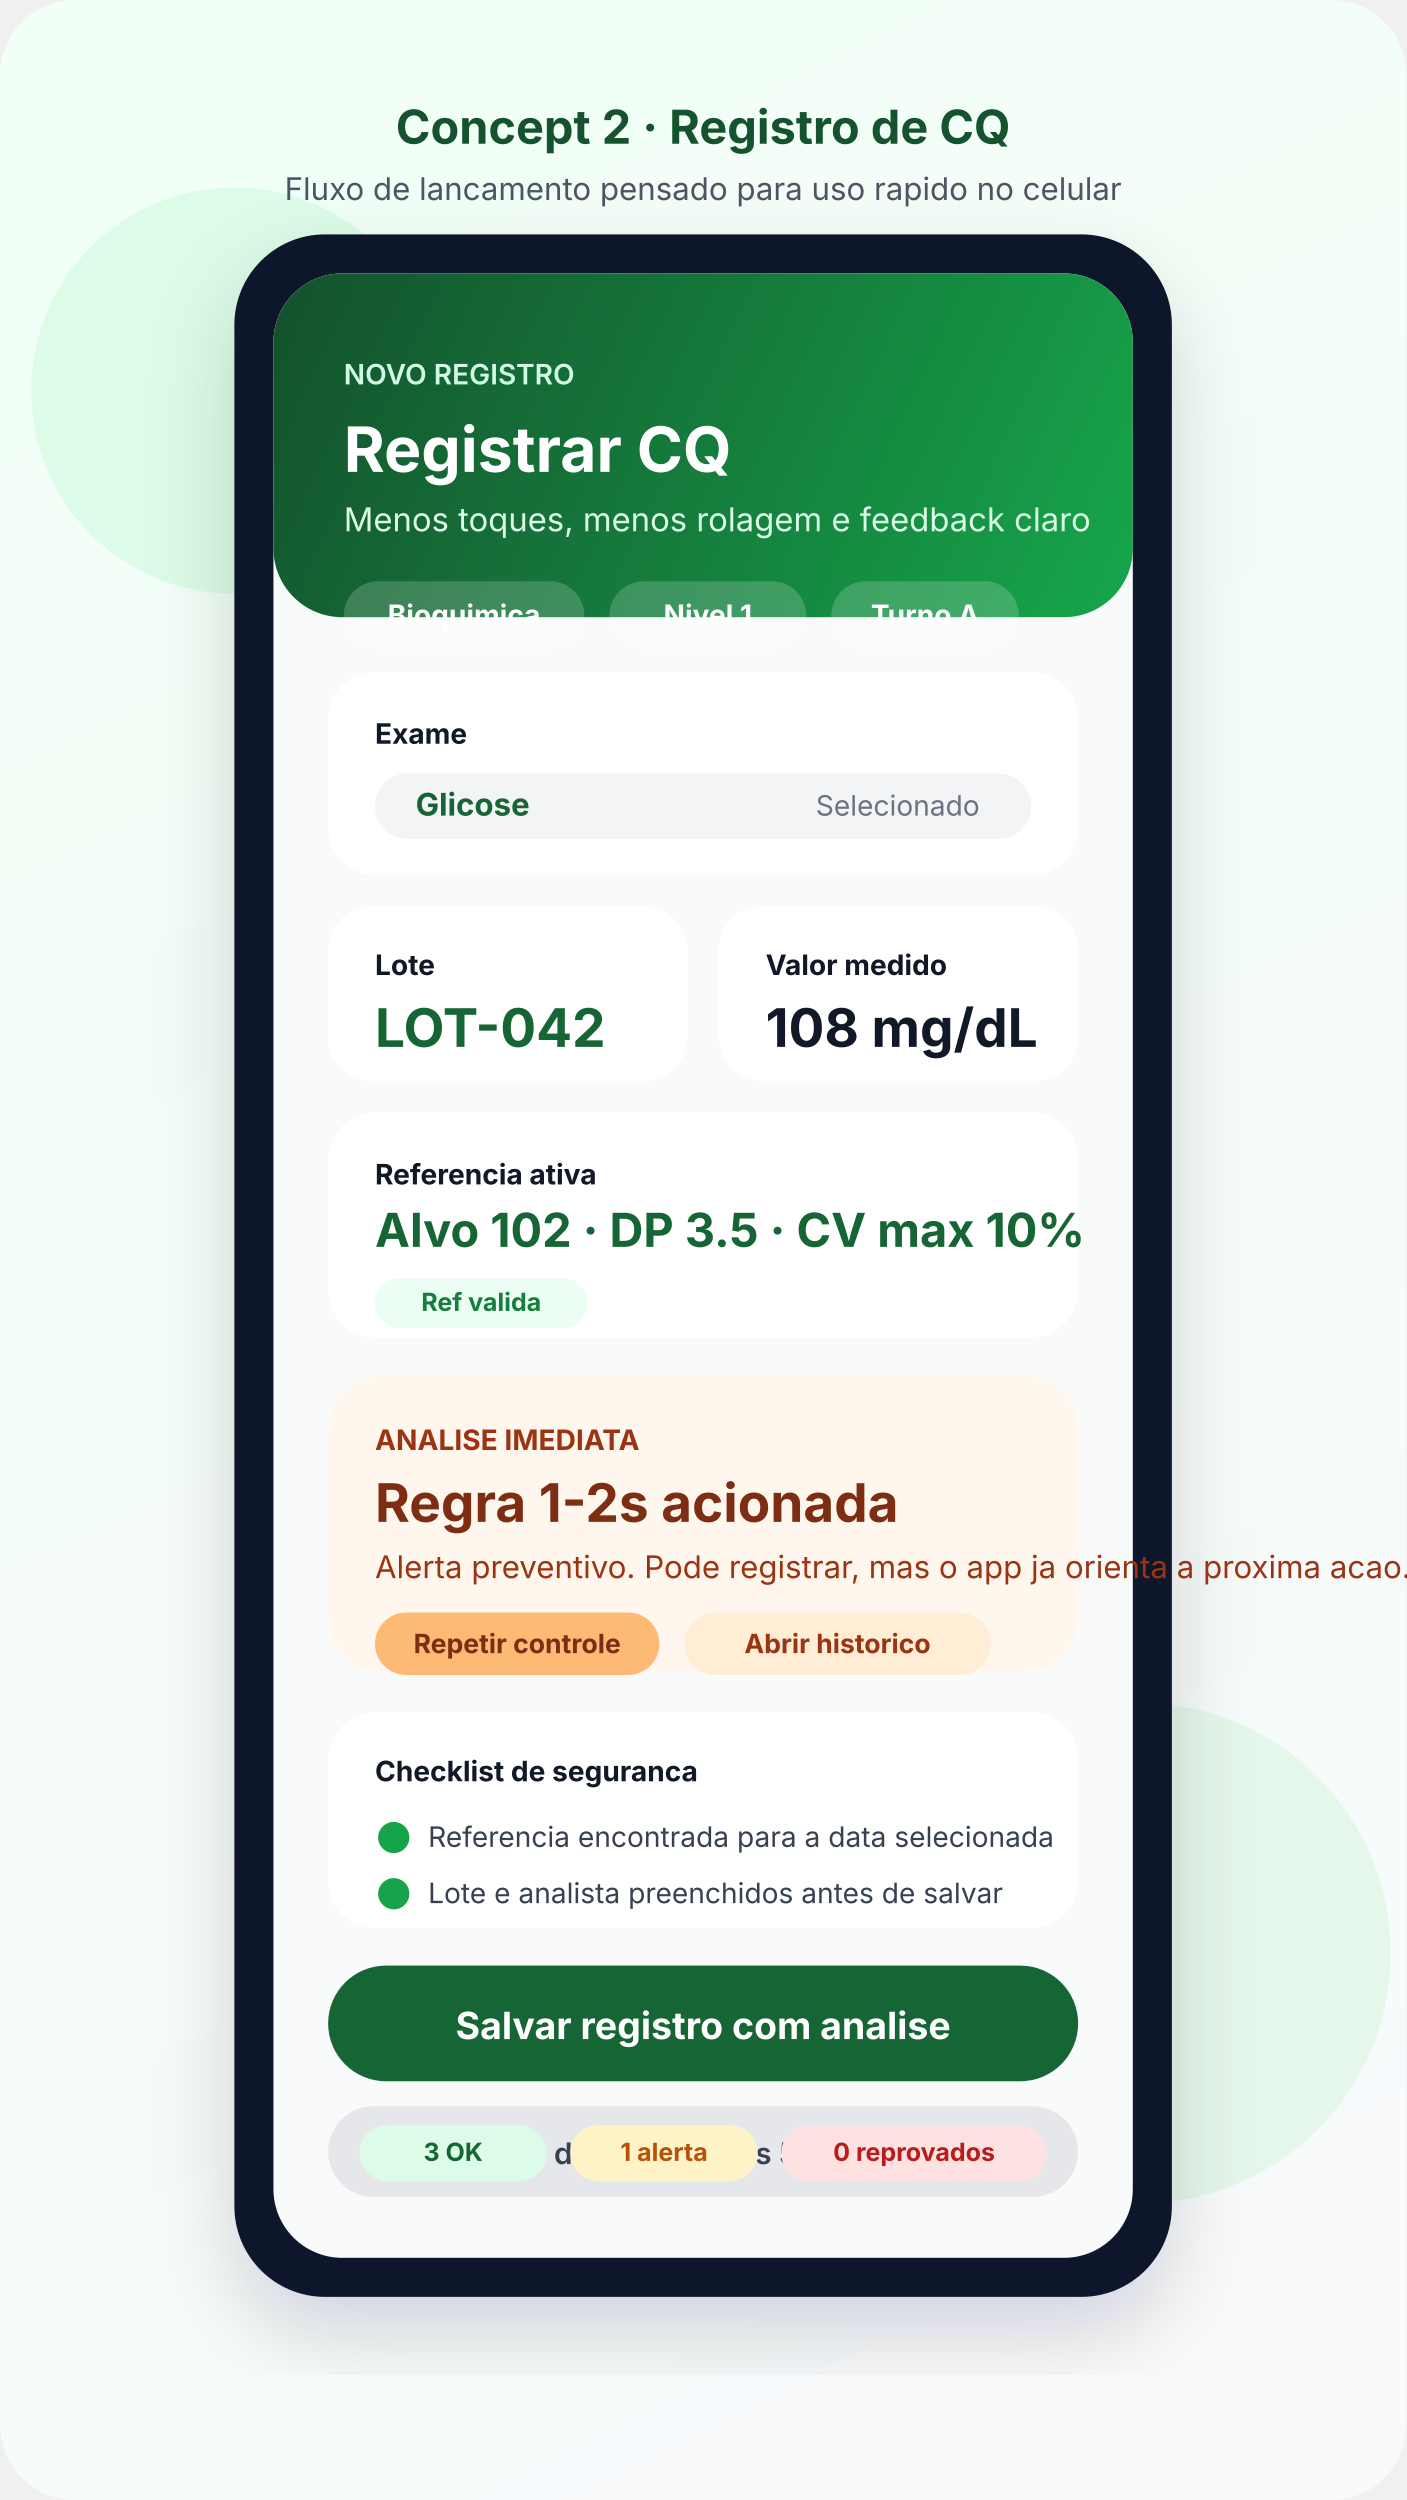
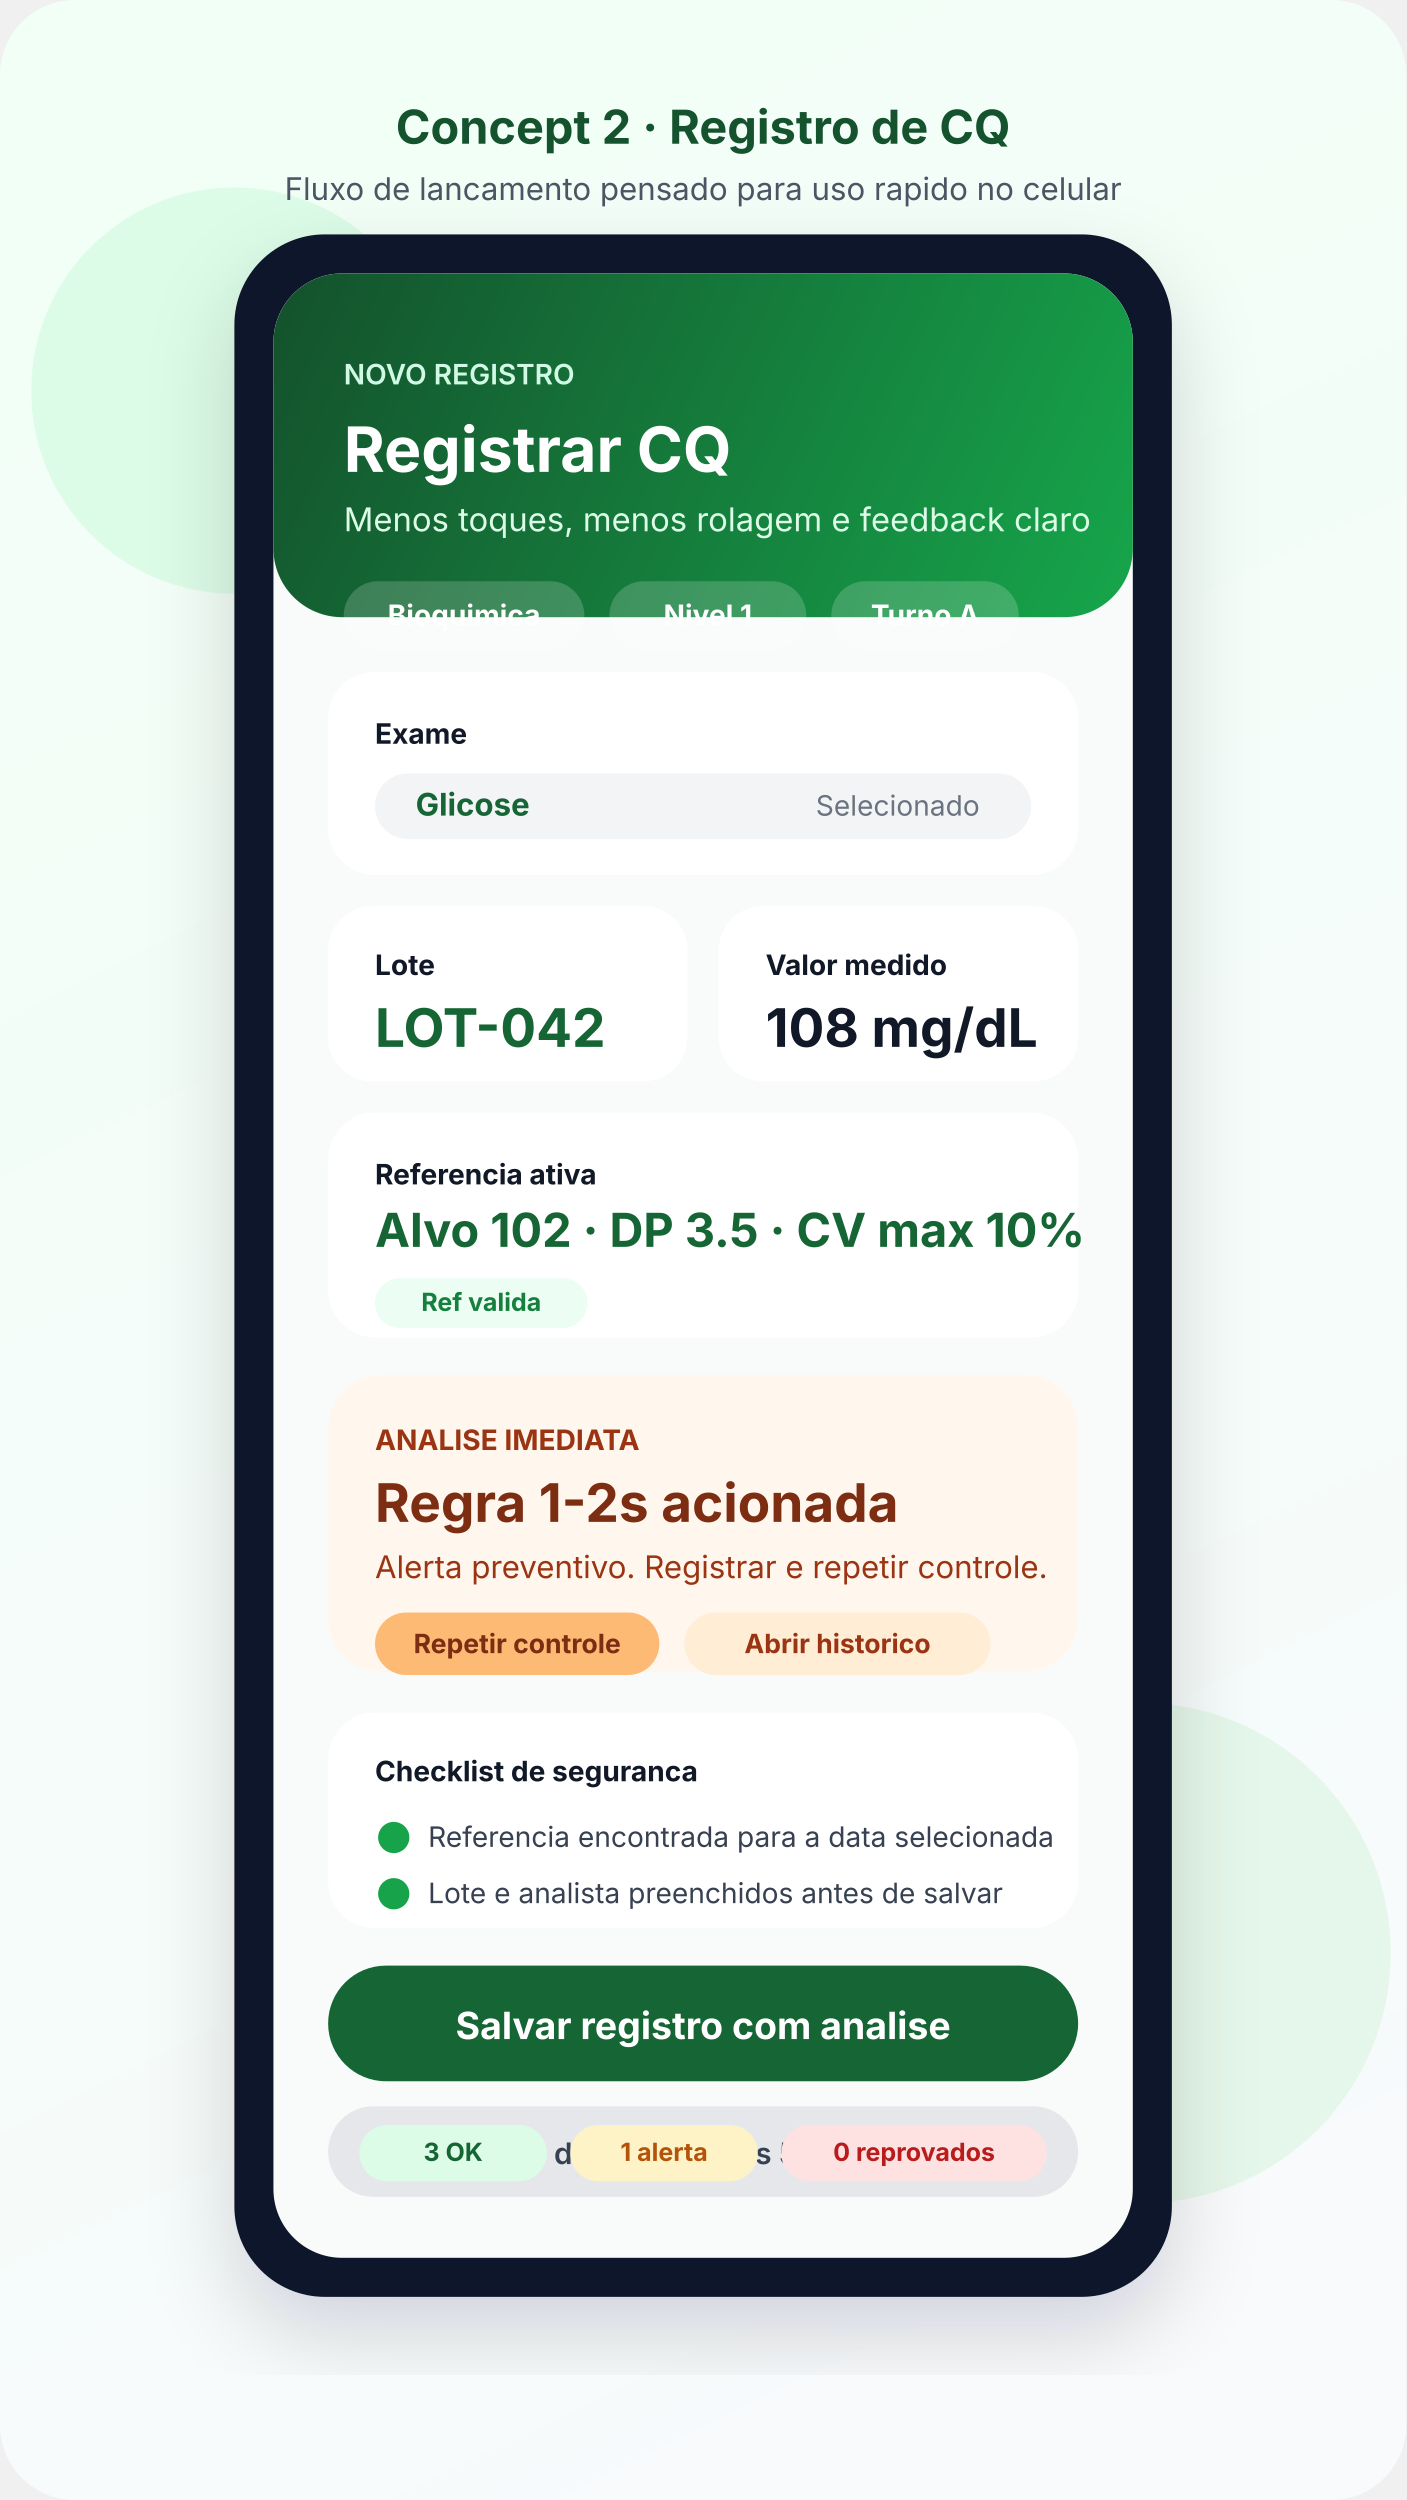
<svg xmlns="http://www.w3.org/2000/svg" width="900" height="1600" viewBox="0 0 900 1600" fill="none">
  <defs>
    <linearGradient id="bgReg" x1="100" y1="70" x2="800" y2="1510" gradientUnits="userSpaceOnUse">
      <stop stop-color="#F1FFF6" />
      <stop offset="1" stop-color="#F8FAFC" />
    </linearGradient>
    <linearGradient id="heroReg" x1="190" y1="175" x2="695" y2="410" gradientUnits="userSpaceOnUse">
      <stop stop-color="#14532D" />
      <stop offset="1" stop-color="#16A34A" />
    </linearGradient>
    <filter id="shadowReg" x="80" y="90" width="740" height="1430" filterUnits="userSpaceOnUse" color-interpolation-filters="sRGB">
      <feDropShadow dx="0" dy="24" stdDeviation="28" flood-color="#0F172A" flood-opacity="0.16" />
    </filter>
  </defs>
  <rect width="900" height="1600" rx="48" fill="url(#bgReg)" />
  <circle cx="150" cy="250" r="130" fill="#DCFCE7" />
  <circle cx="730" cy="1250" r="160" fill="#E5F7EA" />
  <text x="450" y="92" text-anchor="middle" fill="#14532D" font-family="Inter, Arial, sans-serif" font-size="30" font-weight="700">Concept 2 · Registro de CQ</text>
  <text x="450" y="128" text-anchor="middle" fill="#4B5563" font-family="Inter, Arial, sans-serif" font-size="20">Fluxo de lancamento pensado para uso rapido no celular</text>
  <g filter="url(#shadowReg)">
    <rect x="150" y="150" width="600" height="1320" rx="58" fill="#0F172A" />
    <rect x="175" y="175" width="550" height="1270" rx="44" fill="#F8FBF9" />
    <rect x="350" y="192" width="200" height="26" rx="13" fill="#0B1220" />
  </g>
  <rect x="175" y="175" width="550" height="220" rx="44" fill="url(#heroReg)" />
  <text x="220" y="246" fill="#D1FAE5" font-family="Inter, Arial, sans-serif" font-size="18" font-weight="600">NOVO REGISTRO</text>
  <text x="220" y="302" fill="white" font-family="Inter, Arial, sans-serif" font-size="40" font-weight="700">Registrar CQ</text>
  <text x="220" y="340" fill="#DCFCE7" font-family="Inter, Arial, sans-serif" font-size="21">Menos toques, menos rolagem e feedback claro</text>
  <rect x="220" y="372" width="154" height="44" rx="22" fill="rgba(255,255,255,0.18)" />
  <text x="297" y="400" text-anchor="middle" fill="white" font-family="Inter, Arial, sans-serif" font-size="18" font-weight="700">Bioquimica</text>
  <rect x="390" y="372" width="126" height="44" rx="22" fill="rgba(255,255,255,0.18)" />
  <text x="453" y="400" text-anchor="middle" fill="white" font-family="Inter, Arial, sans-serif" font-size="18" font-weight="700">Nivel 1</text>
  <rect x="532" y="372" width="120" height="44" rx="22" fill="rgba(255,255,255,0.18)" />
  <text x="592" y="400" text-anchor="middle" fill="white" font-family="Inter, Arial, sans-serif" font-size="18" font-weight="700">Turno A</text>
  <rect x="210" y="430" width="480" height="130" rx="30" fill="white" />
  <text x="240" y="476" fill="#111827" font-family="Inter, Arial, sans-serif" font-size="18" font-weight="700">Exame</text>
  <rect x="240" y="495" width="420" height="42" rx="21" fill="#F3F4F6" />
  <text x="266" y="522" fill="#166534" font-family="Inter, Arial, sans-serif" font-size="20" font-weight="700">Glicose</text>
  <text x="627" y="522" text-anchor="end" fill="#6B7280" font-family="Inter, Arial, sans-serif" font-size="18">Selecionado</text>
  <rect x="210" y="580" width="230" height="112" rx="28" fill="white" />
  <text x="240" y="624" fill="#111827" font-family="Inter, Arial, sans-serif" font-size="18" font-weight="700">Lote</text>
  <text x="240" y="670" fill="#166534" font-family="Inter, Arial, sans-serif" font-size="34" font-weight="700">LOT-042</text>
  <rect x="460" y="580" width="230" height="112" rx="28" fill="white" />
  <text x="490" y="624" fill="#111827" font-family="Inter, Arial, sans-serif" font-size="18" font-weight="700">Valor medido</text>
  <text x="490" y="670" fill="#111827" font-family="Inter, Arial, sans-serif" font-size="34" font-weight="700">108 mg/dL</text>
  <rect x="210" y="712" width="480" height="144" rx="30" fill="white" />
  <text x="240" y="758" fill="#111827" font-family="Inter, Arial, sans-serif" font-size="18" font-weight="700">Referencia ativa</text>
  <text x="240" y="798" fill="#166534" font-family="Inter, Arial, sans-serif" font-size="30" font-weight="700">Alvo 102 · DP 3.5 · CV max 10%</text>
  <rect x="240" y="818" width="136" height="32" rx="16" fill="#ECFDF3" />
  <text x="308" y="839" text-anchor="middle" fill="#15803D" font-family="Inter, Arial, sans-serif" font-size="16" font-weight="700">Ref valida</text>
  <rect x="210" y="880" width="480" height="190" rx="34" fill="#FFF7ED" />
  <text x="240" y="928" fill="#9A3412" font-family="Inter, Arial, sans-serif" font-size="18" font-weight="700">ANALISE IMEDIATA</text>
  <text x="240" y="974" fill="#7C2D12" font-family="Inter, Arial, sans-serif" font-size="34" font-weight="700">Regra 1-2s acionada</text>
-   <text x="240" y="1010" fill="#9A3412" font-family="Inter, Arial, sans-serif" font-size="20">Alerta preventivo. Pode registrar, mas o app ja orienta a proxima acao.</text>
+   <text x="240" y="1010" fill="#9A3412" font-family="Inter, Arial, sans-serif" font-size="20">Alerta preventivo. Registrar e repetir controle.</text>
  <rect x="240" y="1032" width="182" height="40" rx="20" fill="#FDBA74" />
  <text x="331" y="1058" text-anchor="middle" fill="#7C2D12" font-family="Inter, Arial, sans-serif" font-size="17" font-weight="700">Repetir controle</text>
  <rect x="438" y="1032" width="196" height="40" rx="20" fill="#FFEDD5" />
  <text x="536" y="1058" text-anchor="middle" fill="#9A3412" font-family="Inter, Arial, sans-serif" font-size="17" font-weight="700">Abrir historico</text>
  <rect x="210" y="1096" width="480" height="138" rx="30" fill="white" />
  <text x="240" y="1140" fill="#111827" font-family="Inter, Arial, sans-serif" font-size="18" font-weight="700">Checklist de seguranca</text>
  <circle cx="252" cy="1176" r="10" fill="#16A34A" />
  <text x="274" y="1182" fill="#374151" font-family="Inter, Arial, sans-serif" font-size="18">Referencia encontrada para a data selecionada</text>
  <circle cx="252" cy="1212" r="10" fill="#16A34A" />
  <text x="274" y="1218" fill="#374151" font-family="Inter, Arial, sans-serif" font-size="18">Lote e analista preenchidos antes de salvar</text>
  <rect x="210" y="1258" width="480" height="74" rx="37" fill="#166534" />
  <text x="450" y="1305" text-anchor="middle" fill="white" font-family="Inter, Arial, sans-serif" font-size="24" font-weight="700">Salvar registro com analise</text>
  <rect x="210" y="1348" width="480" height="58" rx="29" fill="#E5E7EB" />
  <text x="450" y="1385" text-anchor="middle" fill="#374151" font-family="Inter, Arial, sans-serif" font-size="19" font-weight="600">Historico do dia · ultimos 5 lancamentos</text>
  <rect x="230" y="1360" width="120" height="36" rx="18" fill="#DCFCE7" />
  <text x="290" y="1383" text-anchor="middle" fill="#166534" font-family="Inter, Arial, sans-serif" font-size="16" font-weight="700">3 OK</text>
  <rect x="365" y="1360" width="120" height="36" rx="18" fill="#FEF3C7" />
  <text x="425" y="1383" text-anchor="middle" fill="#B45309" font-family="Inter, Arial, sans-serif" font-size="16" font-weight="700">1 alerta</text>
  <rect x="500" y="1360" width="170" height="36" rx="18" fill="#FEE2E2" />
  <text x="585" y="1383" text-anchor="middle" fill="#B91C1C" font-family="Inter, Arial, sans-serif" font-size="16" font-weight="700">0 reprovados</text>
</svg>
